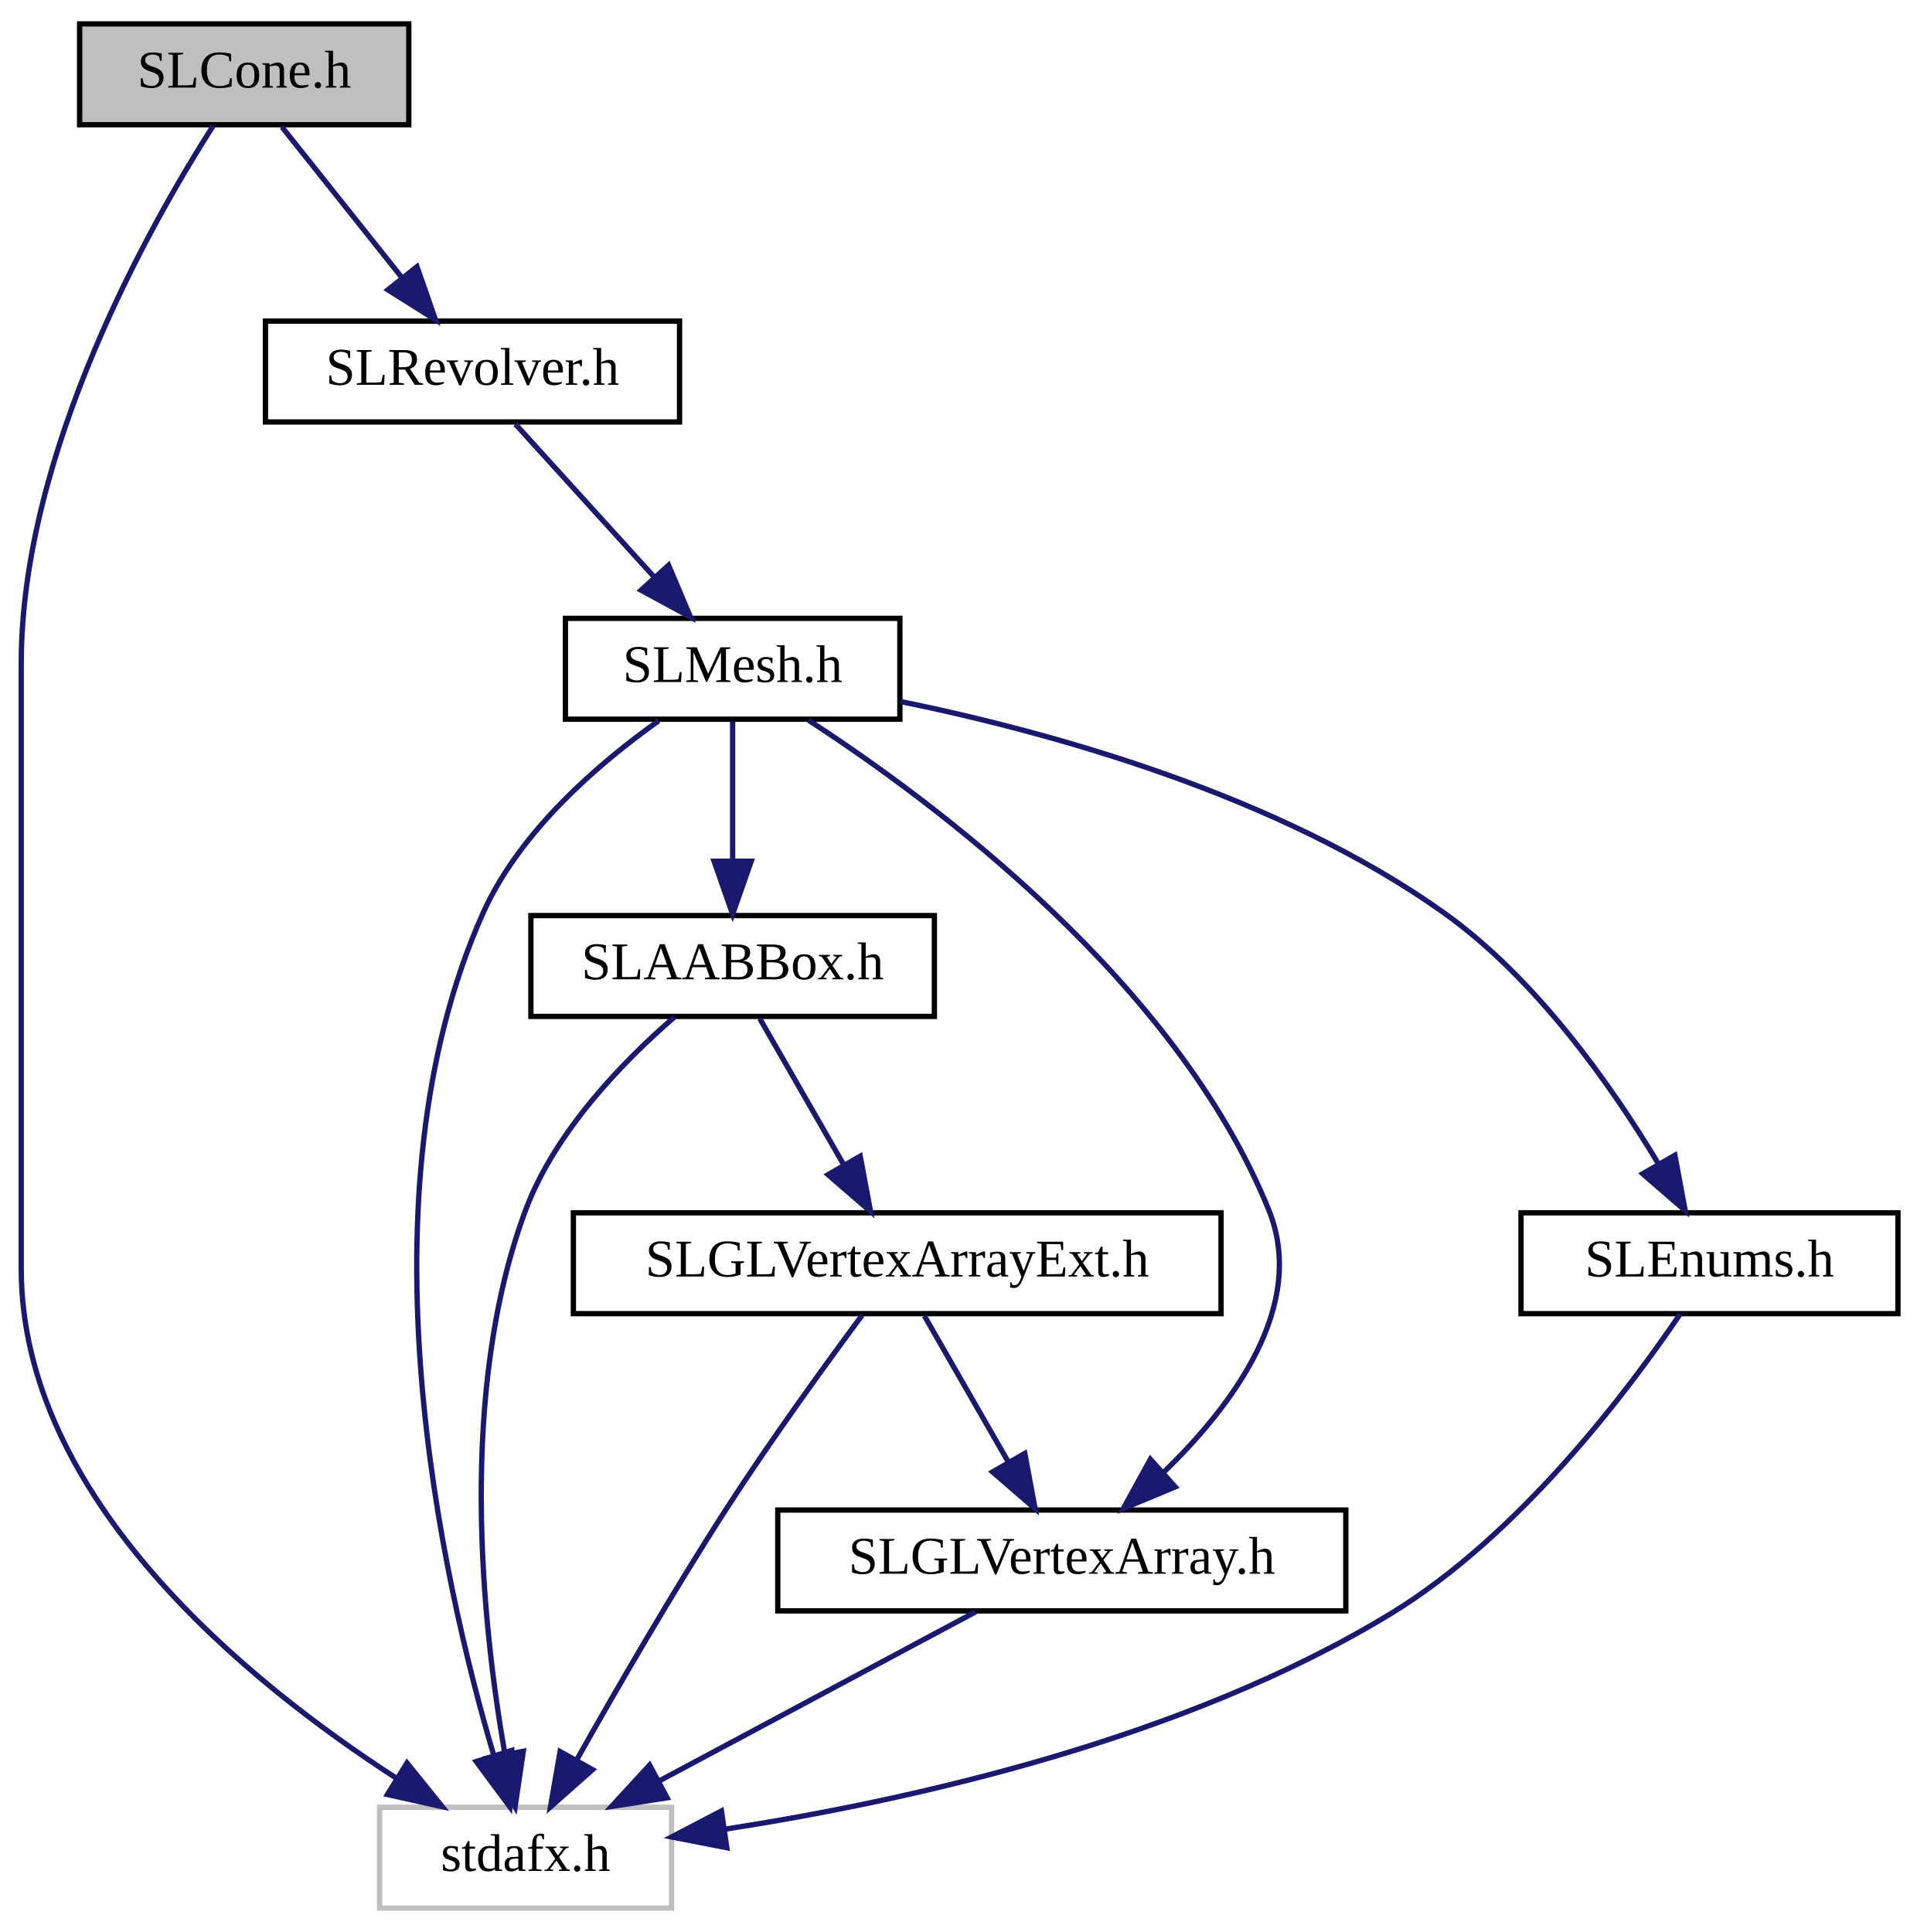
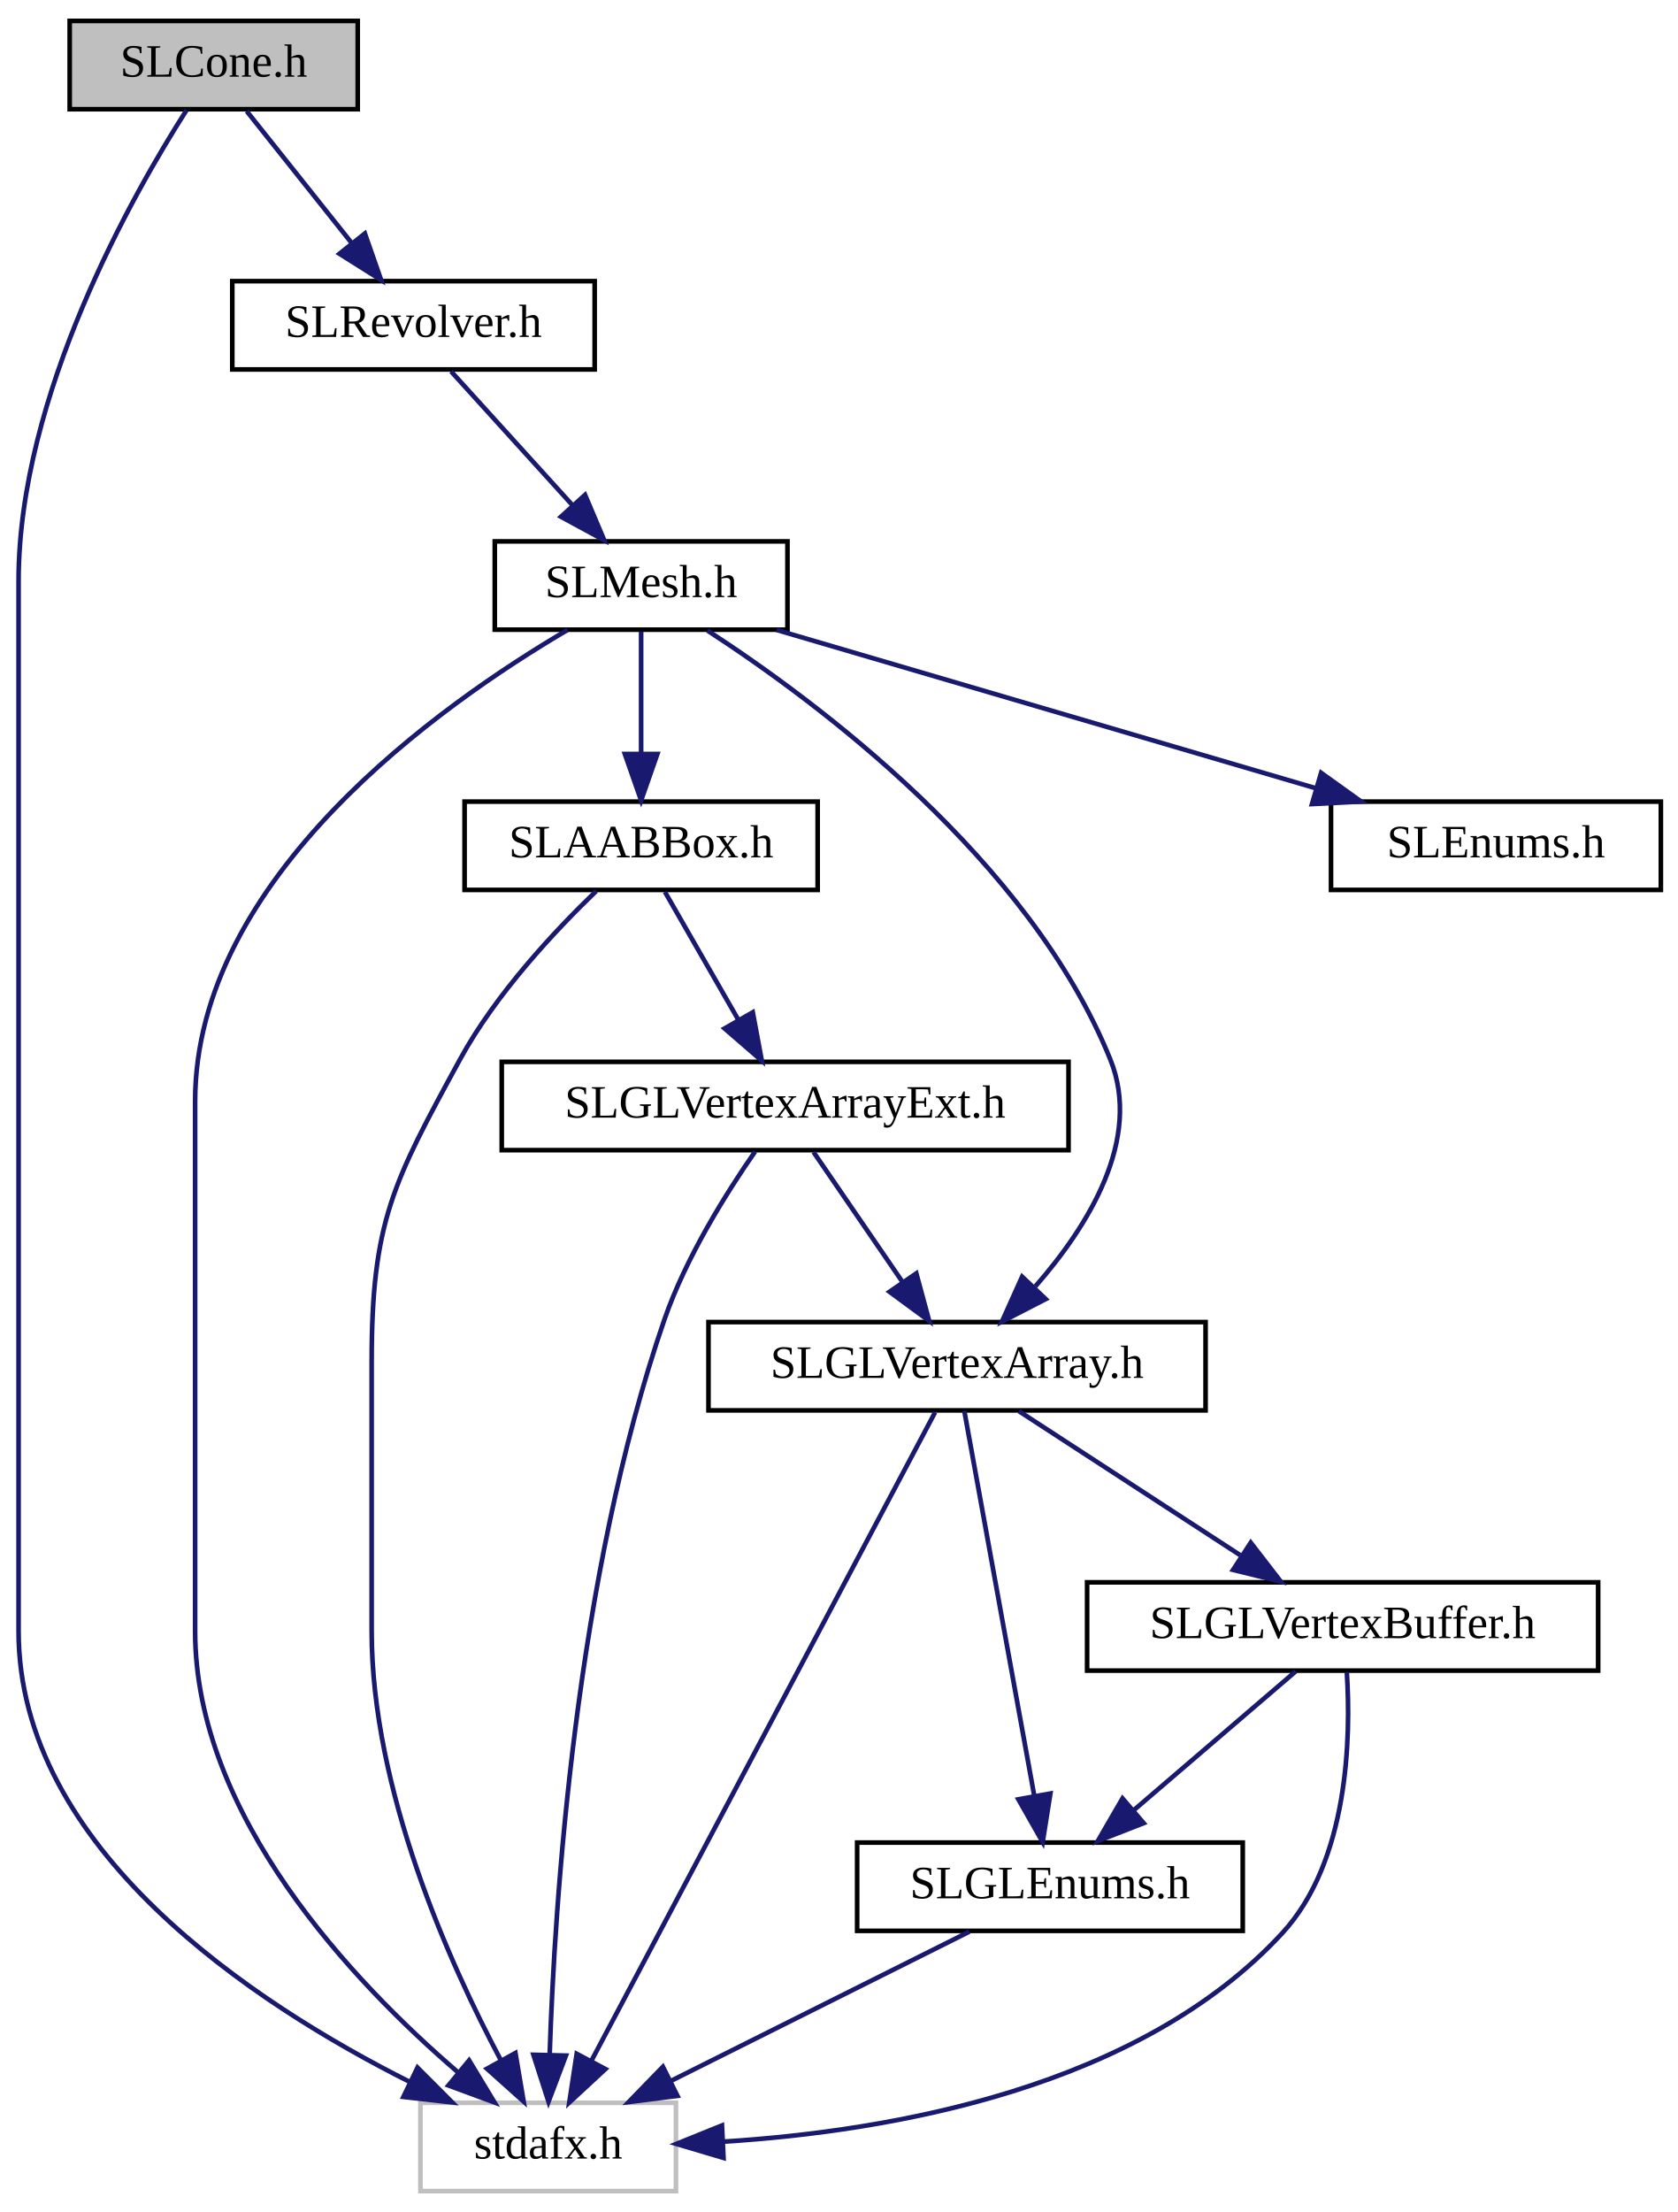
- <svg xmlns="http://www.w3.org/2000/svg" xmlns:xlink="http://www.w3.org/1999/xlink" width="361pt" height="364pt" viewBox="0.00 0.00 361.00 364.00">
-   <g id="graph1" class="graph" transform="scale(1 1) rotate(0) translate(4 360)">
-     <polygon fill="white" stroke="white" points="-4,5 -4,-360 358,-360 358,5 -4,5" />
+ <svg xmlns="http://www.w3.org/2000/svg" xmlns:xlink="http://www.w3.org/1999/xlink" width="361pt" height="476pt" viewBox="0.00 0.00 361.00 476.00">
+   <g id="graph1" class="graph" transform="scale(1 1) rotate(0) translate(4 472)">
+     <polygon fill="white" stroke="white" points="-4,5 -4,-472 358,-472 358,5 -4,5" />
    <g id="node1" class="node">
-       <polygon fill="#bfbfbf" stroke="black" points="11,-336.5 11,-355.5 73,-355.5 73,-336.5 11,-336.5" />
-       <text text-anchor="middle" x="42" y="-343.5" font-family="Arial.ttf" font-size="10.00">SLCone.h</text>
+       <polygon fill="#bfbfbf" stroke="black" points="11,-448.5 11,-467.5 73,-467.5 73,-448.5 11,-448.5" />
+       <text text-anchor="middle" x="42" y="-455.5" font-family="Arial.ttf" font-size="10.00">SLCone.h</text>
    </g>
    <g id="node3" class="node">
-       <polygon fill="white" stroke="#bfbfbf" points="67.5,-0.5 67.5,-19.5 122.5,-19.5 122.5,-0.5 67.5,-0.5" />
-       <text text-anchor="middle" x="95" y="-7.5" font-family="Arial.ttf" font-size="10.00">stdafx.h</text>
+       <polygon fill="white" stroke="#bfbfbf" points="86.5,-0.5 86.5,-19.5 141.5,-19.5 141.5,-0.5 86.5,-0.5" />
+       <text text-anchor="middle" x="114" y="-7.5" font-family="Arial.ttf" font-size="10.00">stdafx.h</text>
    </g>
    <g id="edge2" class="edge">
-       <path fill="none" stroke="midnightblue" d="M36.16,-336.308C24.62,-318.261 0,-275.066 0,-235 0,-235 0,-235 0,-121 0,-77.739 42.608,-43.086 70.755,-24.915" />
-       <polygon fill="midnightblue" stroke="midnightblue" points="72.661,-27.851 79.313,-19.604 68.97,-21.903 72.661,-27.851" />
+       <path fill="none" stroke="midnightblue" d="M36.16,-448.308C24.62,-430.261 0,-387.066 0,-347 0,-347 0,-347 0,-121 0,-74.115 50.551,-40.894 84.329,-23.93" />
+       <polygon fill="midnightblue" stroke="midnightblue" points="85.868,-27.074 93.356,-19.579 82.828,-20.769 85.868,-27.074" />
    </g>
    <g id="node5" class="node">
      <a xlink:href="_s_l_revolver_8h.html" target="_top" xlink:title="SLRevolver.h">
-         <polygon fill="white" stroke="black" points="46,-280.5 46,-299.5 124,-299.5 124,-280.5 46,-280.5" />
-         <text text-anchor="middle" x="85" y="-287.5" font-family="Arial.ttf" font-size="10.00">SLRevolver.h</text>
+         <polygon fill="white" stroke="black" points="46,-392.5 46,-411.5 124,-411.5 124,-392.5 46,-392.5" />
+         <text text-anchor="middle" x="85" y="-399.5" font-family="Arial.ttf" font-size="10.00">SLRevolver.h</text>
      </a>
    </g>
    <g id="edge4" class="edge">
-       <path fill="none" stroke="midnightblue" d="M49.101,-336.083C55.237,-328.377 64.27,-317.033 71.739,-307.653" />
-       <polygon fill="midnightblue" stroke="midnightblue" points="74.54,-309.754 78.031,-299.751 69.064,-305.394 74.54,-309.754" />
+       <path fill="none" stroke="midnightblue" d="M49.101,-448.083C55.237,-440.377 64.27,-429.033 71.739,-419.653" />
+       <polygon fill="midnightblue" stroke="midnightblue" points="74.54,-421.754 78.031,-411.751 69.064,-417.394 74.54,-421.754" />
    </g>
    <g id="node7" class="node">
      <a xlink:href="_s_l_mesh_8h.html" target="_top" xlink:title="SLMesh.h">
-         <polygon fill="white" stroke="black" points="102.5,-224.5 102.5,-243.5 165.5,-243.5 165.5,-224.5 102.5,-224.5" />
-         <text text-anchor="middle" x="134" y="-231.5" font-family="Arial.ttf" font-size="10.00">SLMesh.h</text>
+         <polygon fill="white" stroke="black" points="102.5,-336.5 102.5,-355.5 165.5,-355.5 165.5,-336.5 102.5,-336.5" />
+         <text text-anchor="middle" x="134" y="-343.5" font-family="Arial.ttf" font-size="10.00">SLMesh.h</text>
      </a>
    </g>
    <g id="edge6" class="edge">
-       <path fill="none" stroke="midnightblue" d="M93.091,-280.083C100.155,-272.298 110.588,-260.801 119.149,-251.367" />
-       <polygon fill="midnightblue" stroke="midnightblue" points="121.931,-253.509 126.059,-243.751 116.747,-248.805 121.931,-253.509" />
+       <path fill="none" stroke="midnightblue" d="M93.091,-392.083C100.155,-384.298 110.588,-372.801 119.149,-363.367" />
+       <polygon fill="midnightblue" stroke="midnightblue" points="121.931,-365.509 126.059,-355.751 116.747,-360.805 121.931,-365.509" />
    </g>
    <g id="edge8" class="edge">
-       <path fill="none" stroke="midnightblue" d="M120.064,-224.197C108.876,-216.254 93.931,-203.463 87,-188 63.034,-134.537 79.159,-62.648 88.984,-29.347" />
-       <polygon fill="midnightblue" stroke="midnightblue" points="92.383,-30.203 92.008,-19.615 85.699,-28.126 92.383,-30.203" />
+       <path fill="none" stroke="midnightblue" d="M118.148,-336.439C90.881,-320.425 38,-283.16 38,-235 38,-235 38,-235 38,-121 38,-81.276 71.964,-45.505 94.482,-26.154" />
+       <polygon fill="midnightblue" stroke="midnightblue" points="96.975,-28.634 102.457,-19.567 92.518,-23.236 96.975,-28.634" />
    </g>
    <g id="node10" class="node">
      <a xlink:href="_s_l_a_a_b_box_8h.html" target="_top" xlink:title="SLAABBox.h">
-         <polygon fill="white" stroke="black" points="96,-168.5 96,-187.5 172,-187.5 172,-168.5 96,-168.5" />
-         <text text-anchor="middle" x="134" y="-175.5" font-family="Arial.ttf" font-size="10.00">SLAABBox.h</text>
+         <polygon fill="white" stroke="black" points="96,-280.5 96,-299.5 172,-299.5 172,-280.5 96,-280.5" />
+         <text text-anchor="middle" x="134" y="-287.5" font-family="Arial.ttf" font-size="10.00">SLAABBox.h</text>
      </a>
    </g>
    <g id="edge10" class="edge">
-       <path fill="none" stroke="midnightblue" d="M134,-224.083C134,-217.006 134,-206.861 134,-197.986" />
-       <polygon fill="midnightblue" stroke="midnightblue" points="137.5,-197.751 134,-187.751 130.5,-197.751 137.5,-197.751" />
+       <path fill="none" stroke="midnightblue" d="M134,-336.083C134,-329.006 134,-318.861 134,-309.986" />
+       <polygon fill="midnightblue" stroke="midnightblue" points="137.5,-309.751 134,-299.751 130.5,-309.751 137.5,-309.751" />
    </g>
    <g id="node16" class="node">
      <a xlink:href="_s_l_g_l_vertex_array_8h.html" target="_top" xlink:title="SLGLVertexArray.h">
-         <polygon fill="white" stroke="black" points="142.5,-56.5 142.5,-75.5 249.5,-75.5 249.5,-56.5 142.5,-56.5" />
-         <text text-anchor="middle" x="196" y="-63.5" font-family="Arial.ttf" font-size="10.00">SLGLVertexArray.h</text>
+         <polygon fill="white" stroke="black" points="148.5,-168.5 148.5,-187.5 255.5,-187.5 255.5,-168.5 148.5,-168.5" />
+         <text text-anchor="middle" x="202" y="-175.5" font-family="Arial.ttf" font-size="10.00">SLGLVertexArray.h</text>
+       </a>
+     </g>
+     <g id="edge32" class="edge">
+       <path fill="none" stroke="midnightblue" d="M148.274,-336.315C171.752,-321.073 217.644,-287.002 235,-244 241.916,-226.864 230.207,-208.129 218.869,-195.195" />
+       <polygon fill="midnightblue" stroke="midnightblue" points="221.093,-192.454 211.672,-187.608 216.015,-197.271 221.093,-192.454" />
+     </g>
+     <g id="node27" class="node">
+       <a xlink:href="_s_l_enums_8h.html" target="_top" xlink:title="SLEnums.h">
+         <polygon fill="white" stroke="black" points="282.5,-280.5 282.5,-299.5 353.5,-299.5 353.5,-280.5 282.5,-280.5" />
+         <text text-anchor="middle" x="318" y="-287.5" font-family="Arial.ttf" font-size="10.00">SLEnums.h</text>
+       </a>
+     </g>
+     <g id="edge34" class="edge">
+       <path fill="none" stroke="midnightblue" d="M163.155,-336.444C194.513,-327.241 244.531,-312.562 279.197,-302.388" />
+       <polygon fill="midnightblue" stroke="midnightblue" points="280.371,-305.691 288.981,-299.516 278.4,-298.974 280.371,-305.691" />
+     </g>
+     <g id="edge12" class="edge">
+       <path fill="none" stroke="midnightblue" d="M124.331,-280.247C115.514,-271.772 102.721,-258.159 95,-244 80.591,-217.576 76,-209.098 76,-179 76,-179 76,-179 76,-121 76,-86.813 92.6,-49.764 103.857,-28.571" />
+       <polygon fill="midnightblue" stroke="midnightblue" points="106.947,-30.215 108.716,-19.769 100.819,-26.832 106.947,-30.215" />
+     </g>
+     <g id="node13" class="node">
+       <a xlink:href="_s_l_g_l_vertex_array_ext_8h.html" target="_top" xlink:title="SLGLVertexArrayExt.h">
+         <polygon fill="white" stroke="black" points="104,-224.5 104,-243.5 226,-243.5 226,-224.5 104,-224.5" />
+         <text text-anchor="middle" x="165" y="-231.5" font-family="Arial.ttf" font-size="10.00">SLGLVertexArrayExt.h</text>
+       </a>
+     </g>
+     <g id="edge14" class="edge">
+       <path fill="none" stroke="midnightblue" d="M139.119,-280.083C143.408,-272.613 149.658,-261.724 154.942,-252.52" />
+       <polygon fill="midnightblue" stroke="midnightblue" points="158.033,-254.166 159.976,-243.751 151.962,-250.681 158.033,-254.166" />
+     </g>
+     <g id="edge16" class="edge">
+       <path fill="none" stroke="midnightblue" d="M158.53,-224.19C152.463,-215.46 143.648,-201.477 139,-188 119.902,-132.625 115.375,-62.688 114.315,-29.764" />
+       <polygon fill="midnightblue" stroke="midnightblue" points="117.814,-29.656 114.067,-19.746 110.816,-29.83 117.814,-29.656" />
+     </g>
+     <g id="edge18" class="edge">
+       <path fill="none" stroke="midnightblue" d="M171.11,-224.083C176.282,-216.534 183.846,-205.495 190.194,-196.23" />
+       <polygon fill="midnightblue" stroke="midnightblue" points="193.239,-197.979 196.004,-187.751 187.464,-194.022 193.239,-197.979" />
+     </g>
+     <g id="edge20" class="edge">
+       <path fill="none" stroke="midnightblue" d="M197.269,-168.075C183.297,-141.719 142.032,-63.878 123.362,-28.661" />
+       <polygon fill="midnightblue" stroke="midnightblue" points="126.318,-26.764 118.542,-19.568 120.134,-30.043 126.318,-26.764" />
+     </g>
+     <g id="node19" class="node">
+       <a xlink:href="_s_l_g_l_enums_8h.html" target="_top" xlink:title="SLGLEnums.h">
+         <polygon fill="white" stroke="black" points="180.5,-56.5 180.5,-75.5 263.5,-75.5 263.5,-56.5 180.5,-56.5" />
+         <text text-anchor="middle" x="222" y="-63.5" font-family="Arial.ttf" font-size="10.00">SLGLEnums.h</text>
      </a>
    </g>
    <g id="edge22" class="edge">
-       <path fill="none" stroke="midnightblue" d="M148.274,-224.315C171.752,-209.073 217.644,-175.002 235,-132 242.247,-114.045 228.283,-95.259 215.094,-82.528" />
-       <polygon fill="midnightblue" stroke="midnightblue" points="217.364,-79.861 207.585,-75.783 212.686,-85.069 217.364,-79.861" />
+       <path fill="none" stroke="midnightblue" d="M203.569,-168.368C206.797,-150.617 214.242,-109.666 218.619,-85.597" />
+       <polygon fill="midnightblue" stroke="midnightblue" points="222.093,-86.056 220.438,-75.591 215.205,-84.804 222.093,-86.056" />
    </g>
-     <g id="node20" class="node">
-       <a xlink:href="_s_l_enums_8h.html" target="_top" xlink:title="SLEnums.h">
-         <polygon fill="white" stroke="black" points="282.5,-112.5 282.5,-131.5 353.5,-131.5 353.5,-112.5 282.5,-112.5" />
-         <text text-anchor="middle" x="318" y="-119.5" font-family="Arial.ttf" font-size="10.00">SLEnums.h</text>
+     <g id="node22" class="node">
+       <a xlink:href="_s_l_g_l_vertex_buffer_8h.html" target="_top" xlink:title="SLGLVertexBuffer.h">
+         <polygon fill="white" stroke="black" points="230,-112.5 230,-131.5 340,-131.5 340,-112.5 230,-112.5" />
+         <text text-anchor="middle" x="285" y="-119.5" font-family="Arial.ttf" font-size="10.00">SLGLVertexBuffer.h</text>
      </a>
    </g>
+     <g id="edge26" class="edge">
+       <path fill="none" stroke="midnightblue" d="M215.335,-168.324C228.162,-159.979 247.785,-147.212 262.94,-137.352" />
+       <polygon fill="midnightblue" stroke="midnightblue" points="265.224,-140.042 271.698,-131.655 261.407,-134.174 265.224,-140.042" />
+     </g>
    <g id="edge24" class="edge">
-       <path fill="none" stroke="midnightblue" d="M165.654,-227.828C194.441,-221.925 237.032,-210.087 268,-188 285.329,-175.641 299.47,-155.549 308.237,-140.972" />
-       <polygon fill="midnightblue" stroke="midnightblue" points="311.487,-142.34 313.421,-131.923 305.413,-138.86 311.487,-142.34" />
+       <path fill="none" stroke="midnightblue" d="M204.648,-56.324C187.328,-47.664 160.485,-34.242 140.498,-24.249" />
+       <polygon fill="midnightblue" stroke="midnightblue" points="141.819,-20.996 131.309,-19.654 138.688,-27.257 141.819,-20.996" />
    </g>
-     <g id="edge12" class="edge">
-       <path fill="none" stroke="midnightblue" d="M123.01,-168.365C113.547,-160.171 100.564,-146.917 95,-132 82.197,-97.678 86.836,-53.97 91.096,-29.589" />
-       <polygon fill="midnightblue" stroke="midnightblue" points="94.57,-30.054 93.02,-19.573 87.696,-28.733 94.57,-30.054" />
+     <g id="edge28" class="edge">
+       <path fill="none" stroke="midnightblue" d="M285.902,-112.16C286.794,-98.332 286.362,-71.56 272,-56 241.277,-22.713 187.861,-13.408 151.736,-11.14" />
+       <polygon fill="midnightblue" stroke="midnightblue" points="151.736,-7.637 141.581,-10.658 151.404,-14.629 151.736,-7.637" />
    </g>
-     <g id="node13" class="node">
-       <a xlink:href="_s_l_g_l_vertex_array_ext_8h.html" target="_top" xlink:title="SLGLVertexArrayExt.h">
-         <polygon fill="white" stroke="black" points="104,-112.5 104,-131.5 226,-131.5 226,-112.5 104,-112.5" />
-         <text text-anchor="middle" x="165" y="-119.5" font-family="Arial.ttf" font-size="10.00">SLGLVertexArrayExt.h</text>
-       </a>
-     </g>
-     <g id="edge14" class="edge">
-       <path fill="none" stroke="midnightblue" d="M139.119,-168.083C143.408,-160.613 149.658,-149.724 154.942,-140.52" />
-       <polygon fill="midnightblue" stroke="midnightblue" points="158.033,-142.166 159.976,-131.751 151.962,-138.681 158.033,-142.166" />
-     </g>
-     <g id="edge16" class="edge">
-       <path fill="none" stroke="midnightblue" d="M158.386,-112.197C151.742,-103.241 141.323,-88.883 133,-76 122.826,-60.251 112.123,-41.744 104.678,-28.515" />
-       <polygon fill="midnightblue" stroke="midnightblue" points="107.611,-26.587 99.683,-19.559 101.498,-29.998 107.611,-26.587" />
-     </g>
-     <g id="edge18" class="edge">
-       <path fill="none" stroke="midnightblue" d="M170.119,-112.083C174.408,-104.613 180.658,-93.724 185.942,-84.52" />
-       <polygon fill="midnightblue" stroke="midnightblue" points="189.033,-86.166 190.976,-75.751 182.962,-82.681 189.033,-86.166" />
-     </g>
-     <g id="edge20" class="edge">
-       <path fill="none" stroke="midnightblue" d="M179.773,-56.324C163.649,-47.703 138.7,-34.364 120.036,-24.386" />
-       <polygon fill="midnightblue" stroke="midnightblue" points="121.656,-21.283 111.187,-19.654 118.356,-27.456 121.656,-21.283" />
-     </g>
-     <g id="edge26" class="edge">
-       <path fill="none" stroke="midnightblue" d="M312.466,-112.413C303.013,-98.443 282.391,-70.866 258,-56 219.039,-32.253 167.305,-20.754 132.669,-15.384" />
-       <polygon fill="midnightblue" stroke="midnightblue" points="132.901,-11.881 122.502,-13.907 131.895,-18.808 132.901,-11.881" />
+     <g id="edge30" class="edge">
+       <path fill="none" stroke="midnightblue" d="M274.878,-112.324C265.474,-104.263 251.256,-92.076 239.931,-82.37" />
+       <polygon fill="midnightblue" stroke="midnightblue" points="242.177,-79.684 232.306,-75.834 237.621,-84.999 242.177,-79.684" />
    </g>
  </g>
</svg>
